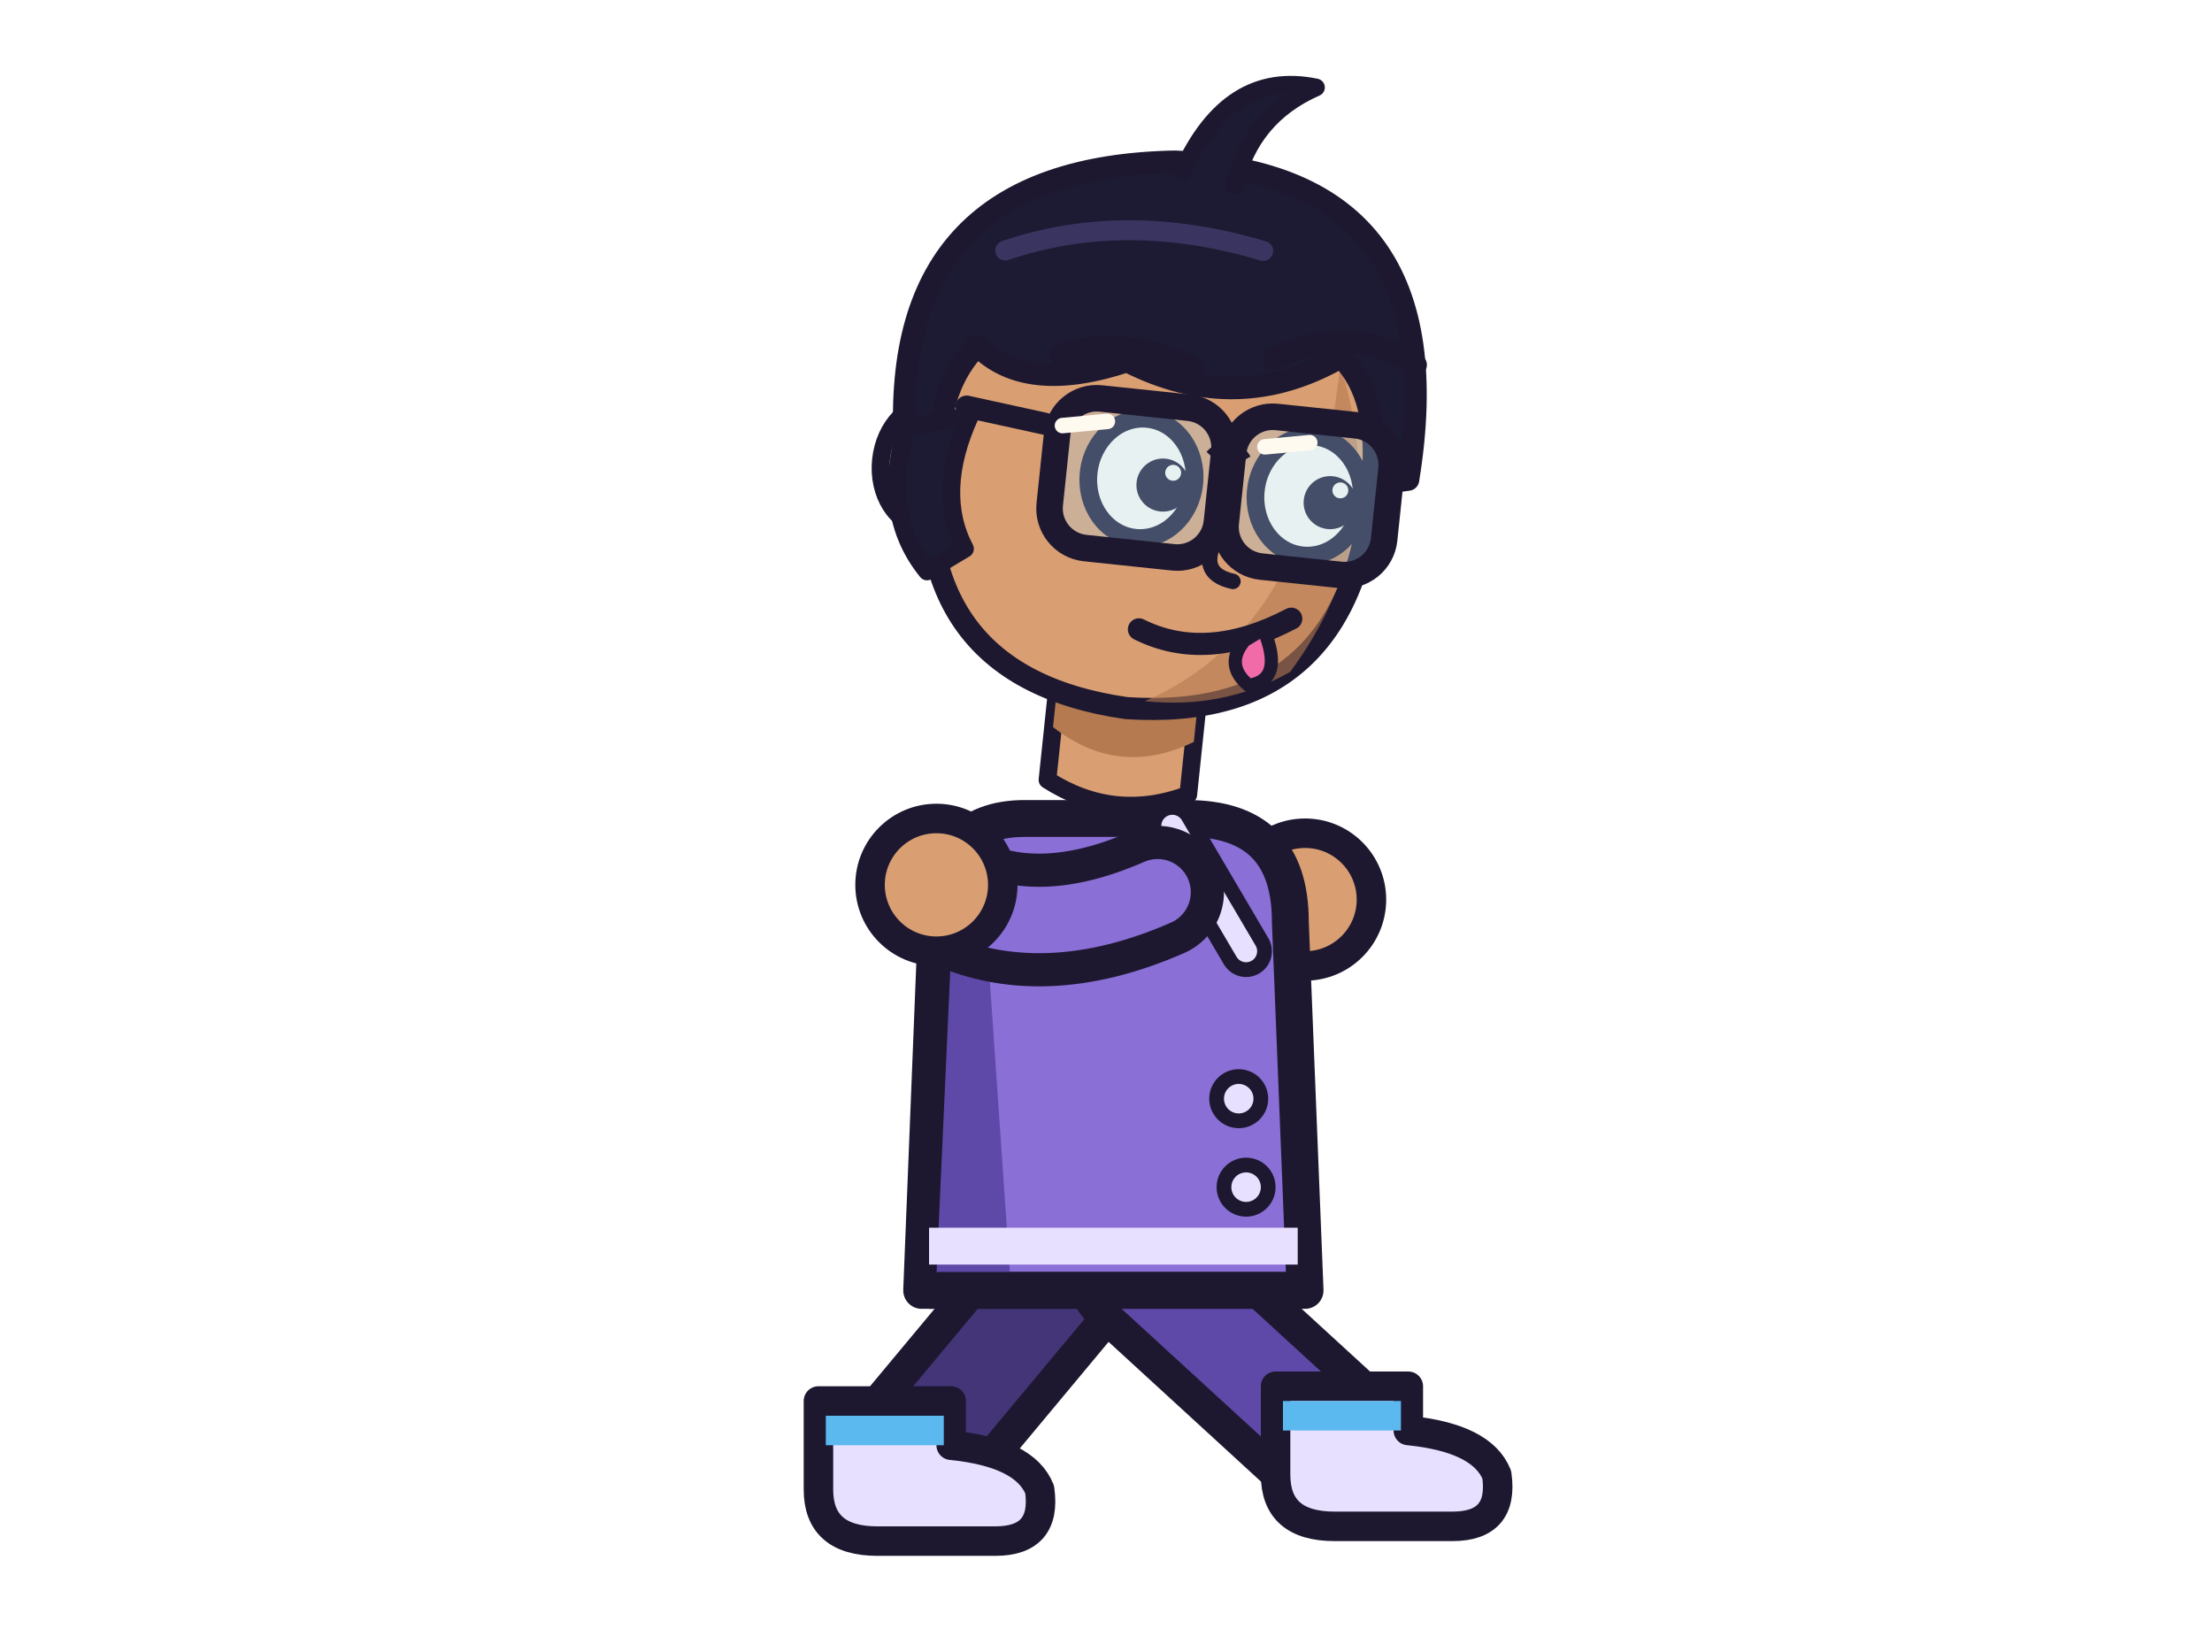
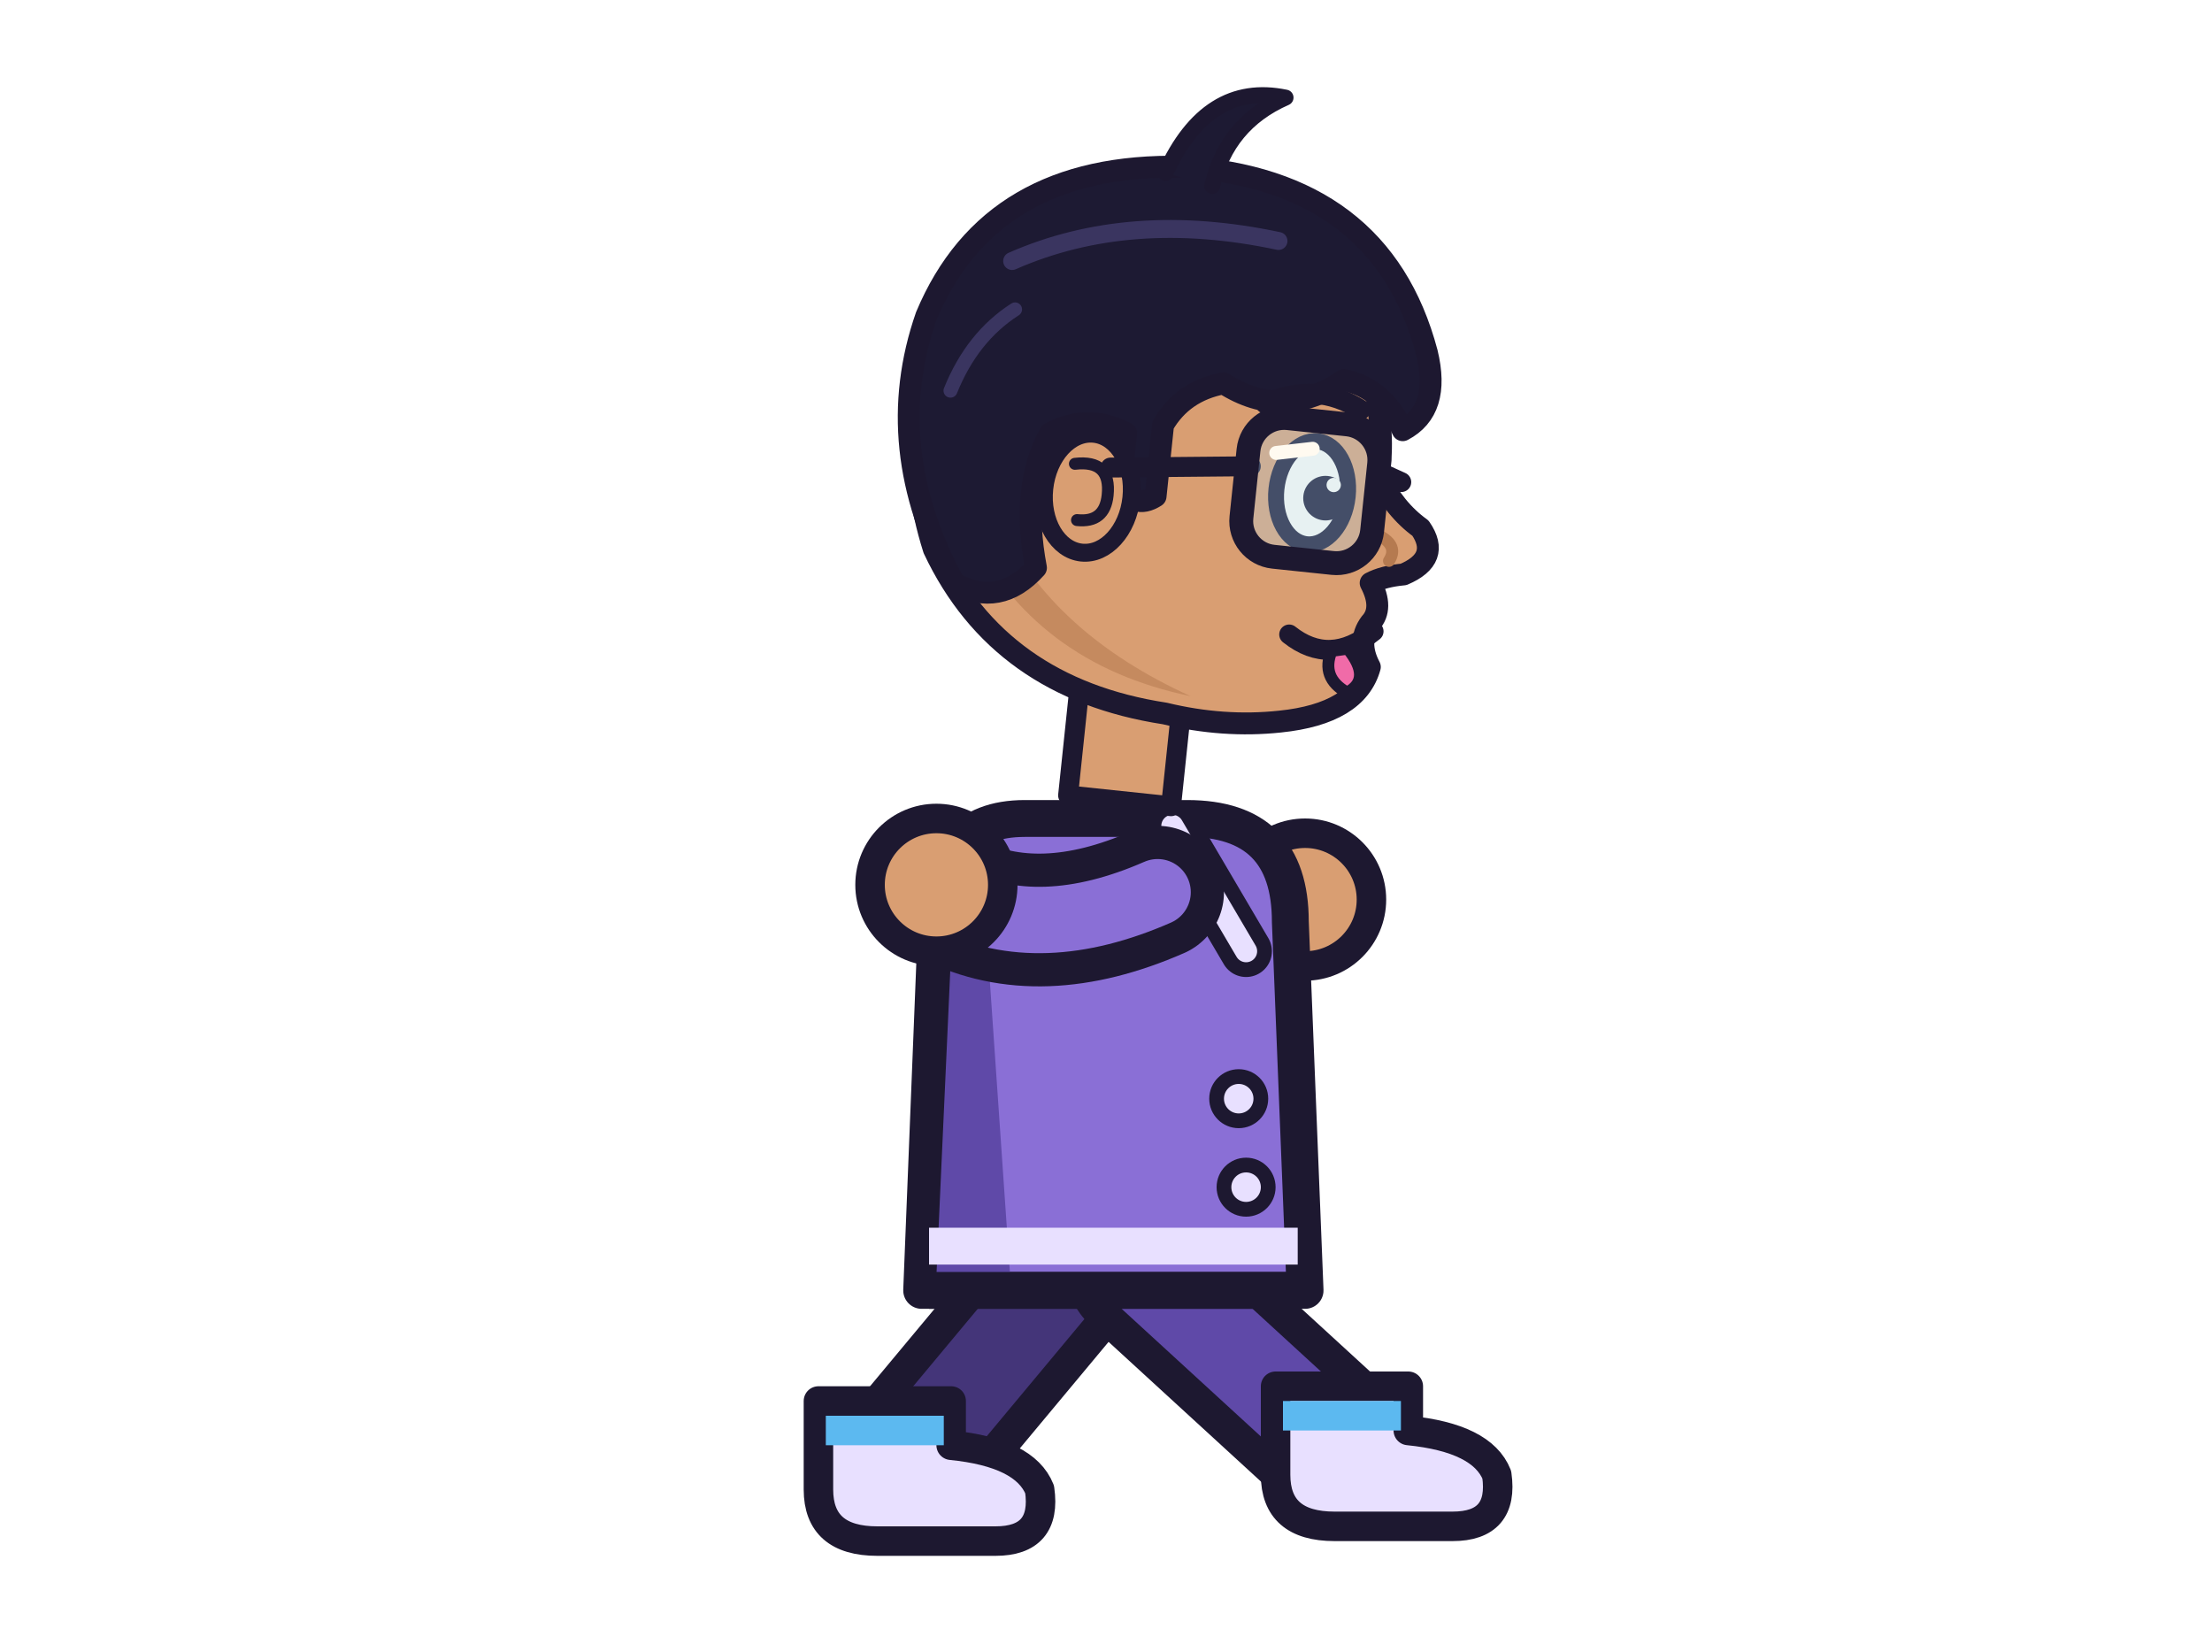
<svg xmlns="http://www.w3.org/2000/svg" viewBox="0 0 300 224" width="300" height="224">
  <g transform="translate(75 0)">
    <path d="M74 122 Q90 130 100 124" fill="none" stroke="#1d1830" stroke-width="18" stroke-linecap="round" stroke-linejoin="round" />
    <path d="M74 122 Q90 130 100 124" fill="none" stroke="#614e96" stroke-width="9" stroke-linecap="round" stroke-linejoin="round" />
    <circle cx="102" cy="122" r="9" fill="#d99e72" stroke="#1d1830" stroke-width="4" />
    <path d="M70 172 L50 196" fill="none" stroke="#1d1830" stroke-width="21" stroke-linecap="round" stroke-linejoin="round" />
    <path d="M70 172 L50 196" fill="none" stroke="#443579" stroke-width="12" stroke-linecap="round" stroke-linejoin="round" />
    <path d="M80 172 L104 194" fill="none" stroke="#1d1830" stroke-width="21" stroke-linecap="round" stroke-linejoin="round" />
    <path d="M80 172 L104 194" fill="none" stroke="#5f49a8" stroke-width="12" stroke-linecap="round" stroke-linejoin="round" />
    <path d="M36 190 L36 202 Q36 209 44 209 L60 209 Q67 209 66 202 Q64 197 54 196 L54 190 Z" fill="#e8e0ff" stroke="#1d1830" stroke-width="4" stroke-linejoin="round" />
    <path d="M37 194 L53 194" stroke="#5cb9f0" stroke-width="4" />
    <path d="M98 188 L98 200 Q98 207 106 207 L122 207 Q129 207 128 200 Q126 195 116 194 L116 188 Z" fill="#e8e0ff" stroke="#1d1830" stroke-width="4" stroke-linejoin="round" />
    <path d="M99 192 L115 192" stroke="#5cb9f0" stroke-width="4" />
    <path d="M52 125 Q52 111 64 111 L86 111 Q100 111 100 125 L102 175 L50 175 Z" fill="#8a6fd6" stroke="#1d1830" stroke-width="5" stroke-linejoin="round" />
    <path d="M58 115 Q54 117 54 129 L52 173 L62 173 Z" fill="#5f49a8" />
    <path d="M84 112 L94 129" fill="none" stroke="#1d1830" stroke-width="7" stroke-linecap="round" />
    <path d="M84 112 L94 129" fill="none" stroke="#e8e0ff" stroke-width="3" stroke-linecap="round" />
    <g fill="#e8e0ff" stroke="#1d1830" stroke-width="2">
      <circle cx="93" cy="149" r="3" />
      <circle cx="94" cy="161" r="3" />
    </g>
    <path d="M51 169 L101 169" stroke="#e8e0ff" stroke-width="5" />
    <path d="M51 175 L101 175" stroke="#1d1830" stroke-width="5" />
    <path d="M82 121 Q66 128 54 122" fill="none" stroke="#1d1830" stroke-width="18" stroke-linecap="round" stroke-linejoin="round" />
    <path d="M82 121 Q66 128 54 122" fill="none" stroke="#8a6fd6" stroke-width="9" stroke-linecap="round" stroke-linejoin="round" />
    <circle cx="52" cy="120" r="9" fill="#d99e72" stroke="#1d1830" stroke-width="4" />
    <g transform="translate(21 -1) rotate(6 60 66) scale(0.6)">
-       <g>
+       <g transform="translate(8 12) scale(0.9)">
+         <path d="M90 146 L90 190 L116 190 L116 146 Z" fill="#d99e72" stroke="#1d1830" stroke-width="5" stroke-linejoin="round" stroke-linecap="round" />
+         <path d="M93 150 L113 150 L113 162 Q102 168 93 160 Z" fill="#b57a50" opacity="0.7" />
+         <path d="M112 167 Q70 165 50 132 Q36 100 50 70 Q70 40 104 40 Q146 42 156 80 Q160 94 159 102 Q164 110 171 114 Q177 121 168 126 Q163 127 160 129 Q164 135 161 139 Q158 144 162 150 Q160 162 141 166 Q127 169 112 167 Z" fill="#d99e72" stroke="#1d1830" stroke-width="5.5" stroke-linejoin="round" stroke-linecap="round" />
+         <path d="M58 126 Q78 158 118 162 Q82 150 66 124 Z" fill="#b57a50" opacity="0.55" />
+         <path d="M161 117 Q166 119 164 123" fill="none" stroke="#b57a50" stroke-width="3" stroke-linecap="round" />
+         <path d="M56 140 Q34 108 42 74 Q54 34 102 30 Q152 28 168 70 Q173 84 164 90 Q158 80 148 79 Q134 91 118 83 Q108 86 104 95 L104 113 Q99 117 95 111 L95 98 Q85 94 76 100 Q70 114 76 134 Q68 145 56 140 Z" fill="#1d1a33" stroke="#1d1830" stroke-width="5.5" stroke-linejoin="round" stroke-linecap="round" />
+         <path d="M98 32 Q106 8 126 10 Q112 18 110 34" fill="#1d1a33" stroke="#1d1830" stroke-width="4" stroke-linejoin="round" stroke-linecap="round" />
+         <path d="M62 58 Q90 42 128 46" fill="none" stroke="#3a3560" stroke-width="4.5" stroke-linecap="round" />
+         <path d="M50 92 Q54 78 64 70" fill="none" stroke="#3a3560" stroke-width="3.5" stroke-linecap="round" />
        <g>
-           <path d="M84 150 L84 180 Q100 188 116 180 L116 150 Z" fill="#d99e72" stroke="#1d1830" stroke-width="4" stroke-linejoin="round" stroke-linecap="round" />
-           <path d="M84 158 Q100 170 116 158 L116 168 Q100 178 84 168 Z" fill="#b57a50" />
+           <ellipse cx="87" cy="114" rx="11" ry="15" fill="#d99e72" stroke="#1d1830" stroke-width="4.5" stroke-linejoin="round" stroke-linecap="round" />
+           <path d="M83 107 Q92 105 92 114 Q92 121 85 121" fill="none" stroke="#1d1830" stroke-width="3" stroke-linecap="round" />
        </g>
-         <ellipse cx="50" cy="112" rx="11" ry="14" fill="#d99e72" stroke="#1d1830" stroke-width="4" stroke-linejoin="round" stroke-linecap="round" />
-         <path d="M50 104 Q48 52 100 50 Q152 52 150 104 Q152 160 100 162 Q48 160 50 104 Z" fill="#d99e72" stroke="#1d1830" stroke-width="5" stroke-linejoin="round" stroke-linecap="round" />
-         <path d="M140 80 Q156 116 136 150 Q122 160 104 160 Q140 140 140 80 Z" fill="#b57a50" opacity="0.6" />
-         <path d="M44 108 Q34 46 98 38 Q162 34 158 104 L150 106 Q150 86 140 78 Q118 94 92 84 Q70 94 58 84 Q50 94 52 110 Z" fill="#1d1a33" stroke="#1d1830" stroke-width="5" stroke-linejoin="round" stroke-linecap="round" />
-         <path d="M100 40 Q108 16 128 18 Q114 26 112 42" fill="#1d1a33" stroke="#1d1830" stroke-width="4" stroke-linejoin="round" stroke-linecap="round" />
-         <path d="M62 62 Q88 50 120 56" fill="none" stroke="#3a3560" stroke-width="4.5" stroke-linecap="round" />
-         <path d="M44 104 Q40 124 52 136 L60 130 Q52 118 58 100 Z" fill="#1d1a33" stroke="#1d1830" stroke-width="4" stroke-linejoin="round" stroke-linecap="round" />
-         <g transform="translate(17 0)">
-           <g>
-             <ellipse cx="81" cy="110" rx="12" ry="13.5" fill="#fffaf0" stroke="#1d1830" stroke-width="4" stroke-linejoin="round" stroke-linecap="round" />
-             <ellipse cx="119" cy="110" rx="12" ry="13.5" fill="#fffaf0" stroke="#1d1830" stroke-width="4" stroke-linejoin="round" stroke-linecap="round" />
-             <circle cx="86" cy="111" r="6" fill="#1d1830" />
-             <circle cx="124" cy="111" r="6" fill="#1d1830" />
-             <circle cx="88" cy="108" r="1.8" fill="#fffaf0" />
-             <circle cx="126" cy="108" r="1.8" fill="#fffaf0" />
-           </g>
-           <g>
-             <rect x="61" y="93" width="38" height="34" rx="9" fill="#a9dcf7" fill-opacity="0.28" stroke="#1d1830" stroke-width="6" />
-             <rect x="101" y="93" width="36" height="34" rx="9" fill="#a9dcf7" fill-opacity="0.28" stroke="#1d1830" stroke-width="6" />
-             <path d="M97 104 Q100 100 103 104" fill="none" stroke="#1d1830" stroke-width="5" />
-             <path d="M58 100 L40 98" stroke="#1d1830" stroke-width="5" stroke-linecap="round" />
-             <path d="M62 100 L72 98 M108 100 L118 98" stroke="#fffaf0" stroke-width="3.5" stroke-linecap="round" />
-           </g>
-           <path d="M60 84 Q74 78 90 84 M108 80 Q124 70 140 78" fill="none" stroke="#1d1830" stroke-width="5" stroke-linejoin="round" stroke-linecap="round" />
-           <path d="M100 120 Q95 130 104 131" fill="none" stroke="#1d1830" stroke-width="3.5" stroke-linejoin="round" stroke-linecap="round" />
-           <g>
-             <path d="M84 144 Q100 150 118 138" fill="none" stroke="#1d1830" stroke-width="5" stroke-linejoin="round" stroke-linecap="round" />
-             <path d="M112 141 Q118 152 110 154 Q104 150 108 144 Z" fill="#f06ba8" stroke="#1d1830" stroke-width="3" stroke-linejoin="round" stroke-linecap="round" />
-           </g>
+         <g>
+           <ellipse cx="143" cy="108" rx="9" ry="13" fill="#fffaf0" stroke="#1d1830" stroke-width="4" stroke-linejoin="round" stroke-linecap="round" />
+           <circle cx="146.5" cy="109" r="5.6" fill="#1d1830" />
+           <circle cx="148.2" cy="105.5" r="1.8" fill="#fffaf0" />
+         </g>
+         <path d="M127 103 L92 107" fill="none" stroke="#1d1830" stroke-width="5" stroke-linecap="round" />
+         <rect x="126" y="90" width="33" height="35" rx="9" fill="#a9dcf7" fill-opacity="0.28" stroke="#1d1830" stroke-width="6" />
+         <path d="M159 101 L165 103" stroke="#1d1830" stroke-width="5" stroke-linecap="round" />
+         <path d="M133 99 L142 97" stroke="#fffaf0" stroke-width="3.5" stroke-linecap="round" />
+         <path d="M129 87 Q141 80 153 86" fill="none" stroke="#1d1830" stroke-width="5" stroke-linejoin="round" stroke-linecap="round" />
+         <g>
+           <path d="M141 144 Q152 151 162 141" fill="none" stroke="#1d1830" stroke-width="5" stroke-linejoin="round" stroke-linecap="round" />
+           <path d="M156 146 Q163 153 157 157 Q150 154 152 147 Z" fill="#f06ba8" stroke="#1d1830" stroke-width="3" stroke-linejoin="round" stroke-linecap="round" />
        </g>
      </g>
    </g>
  </g>
</svg>
